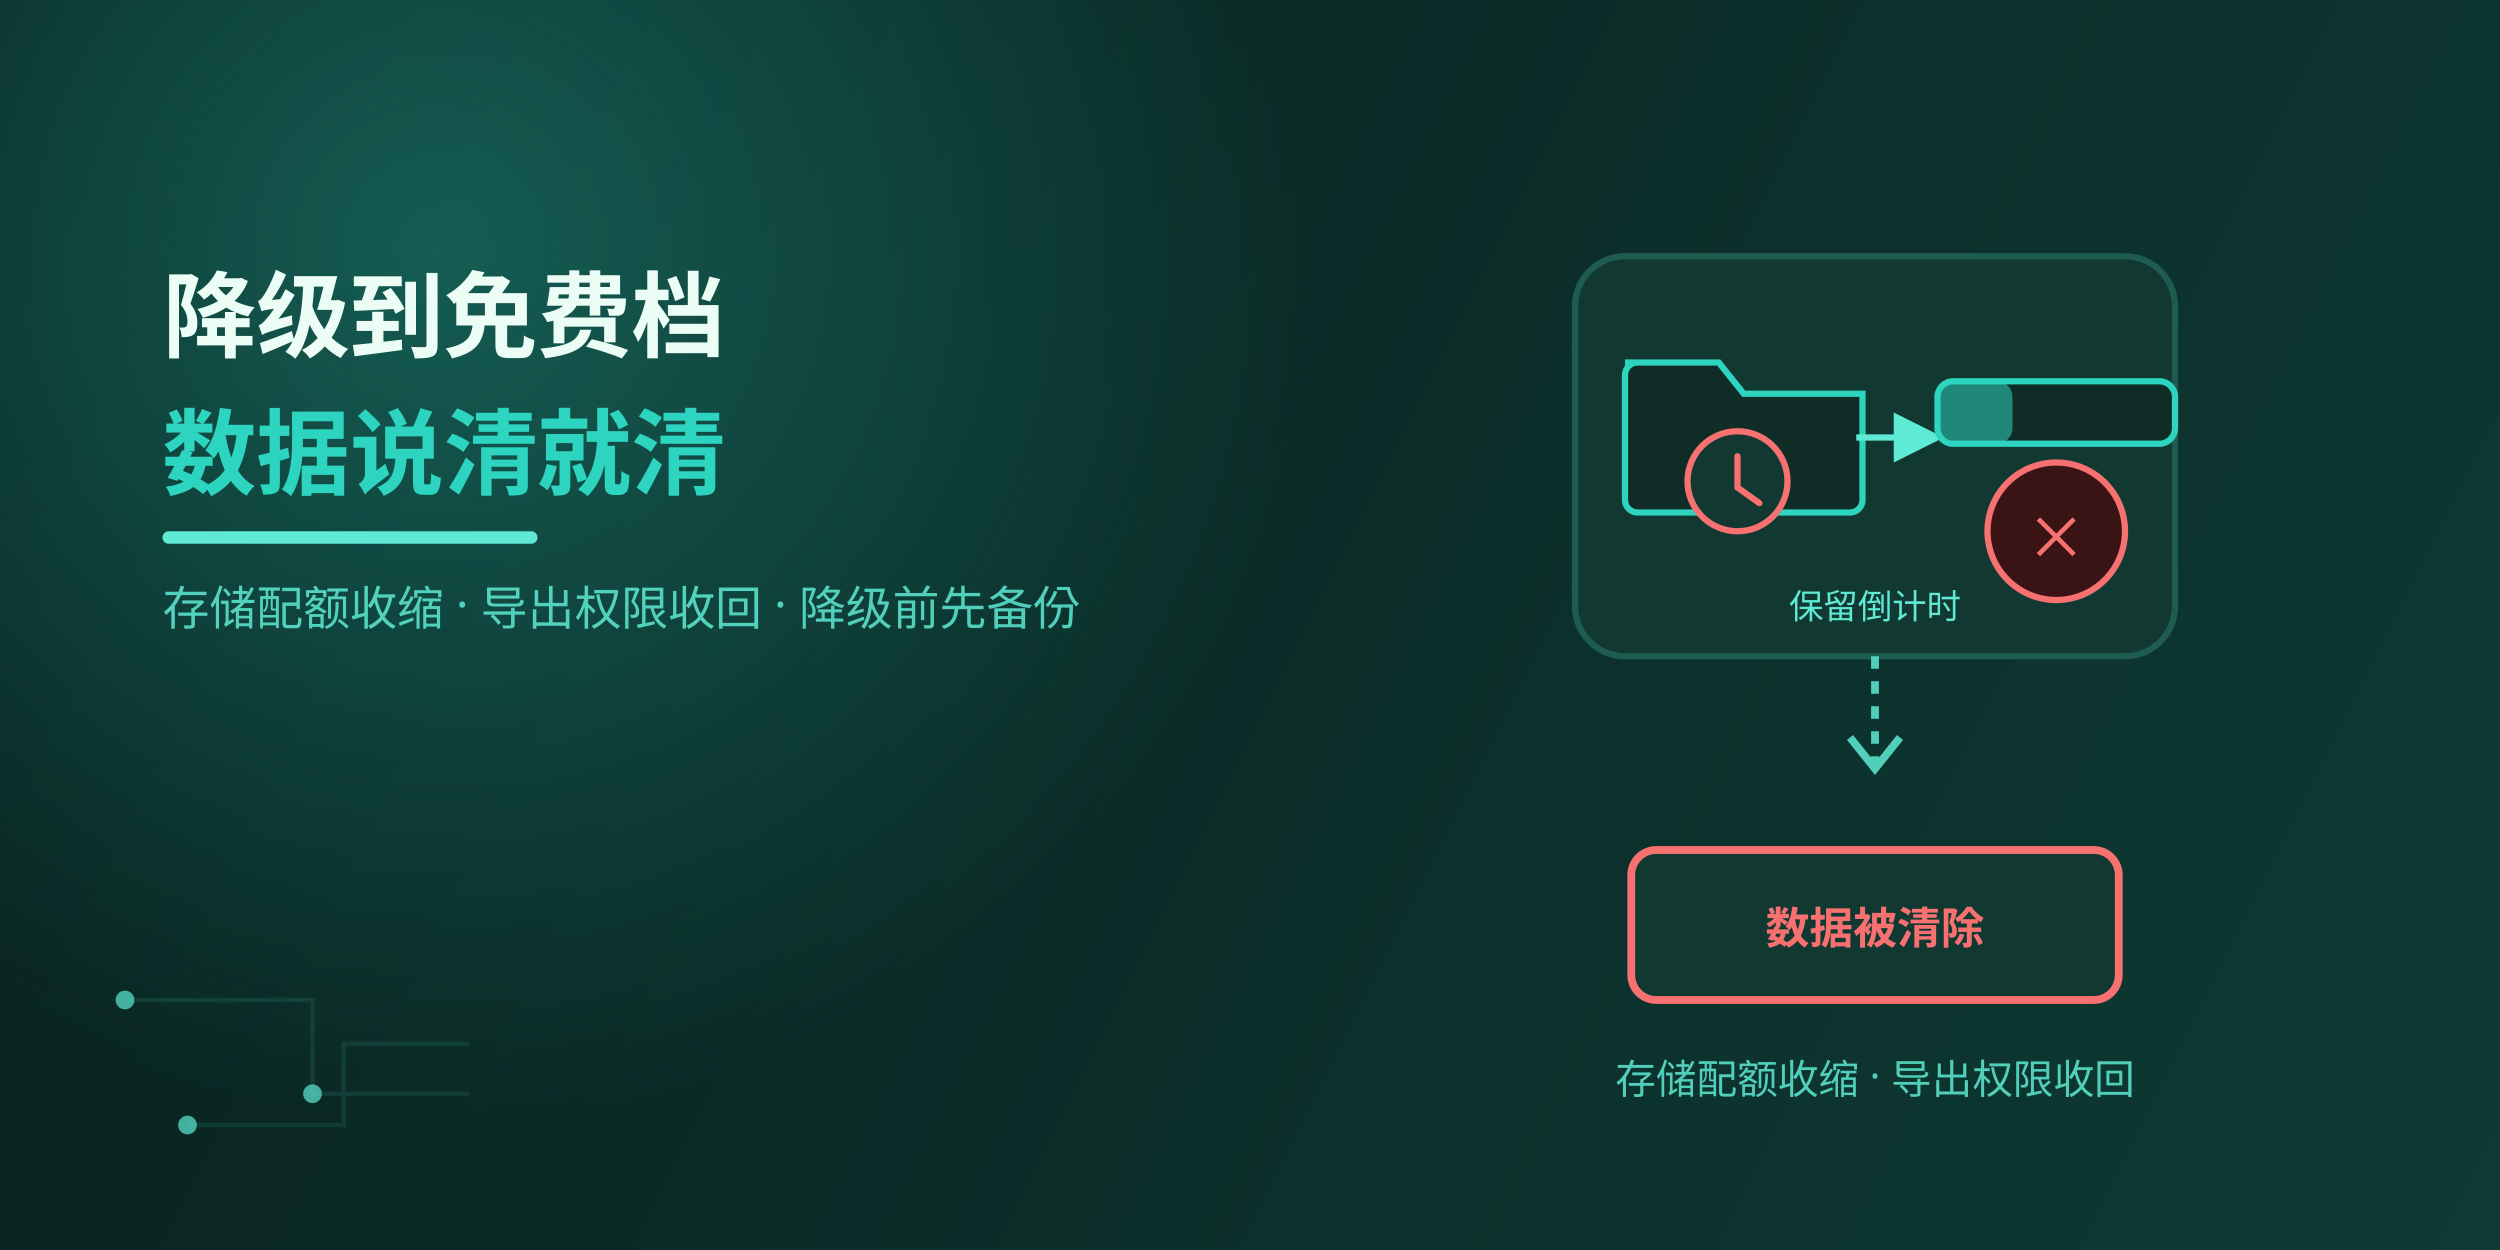
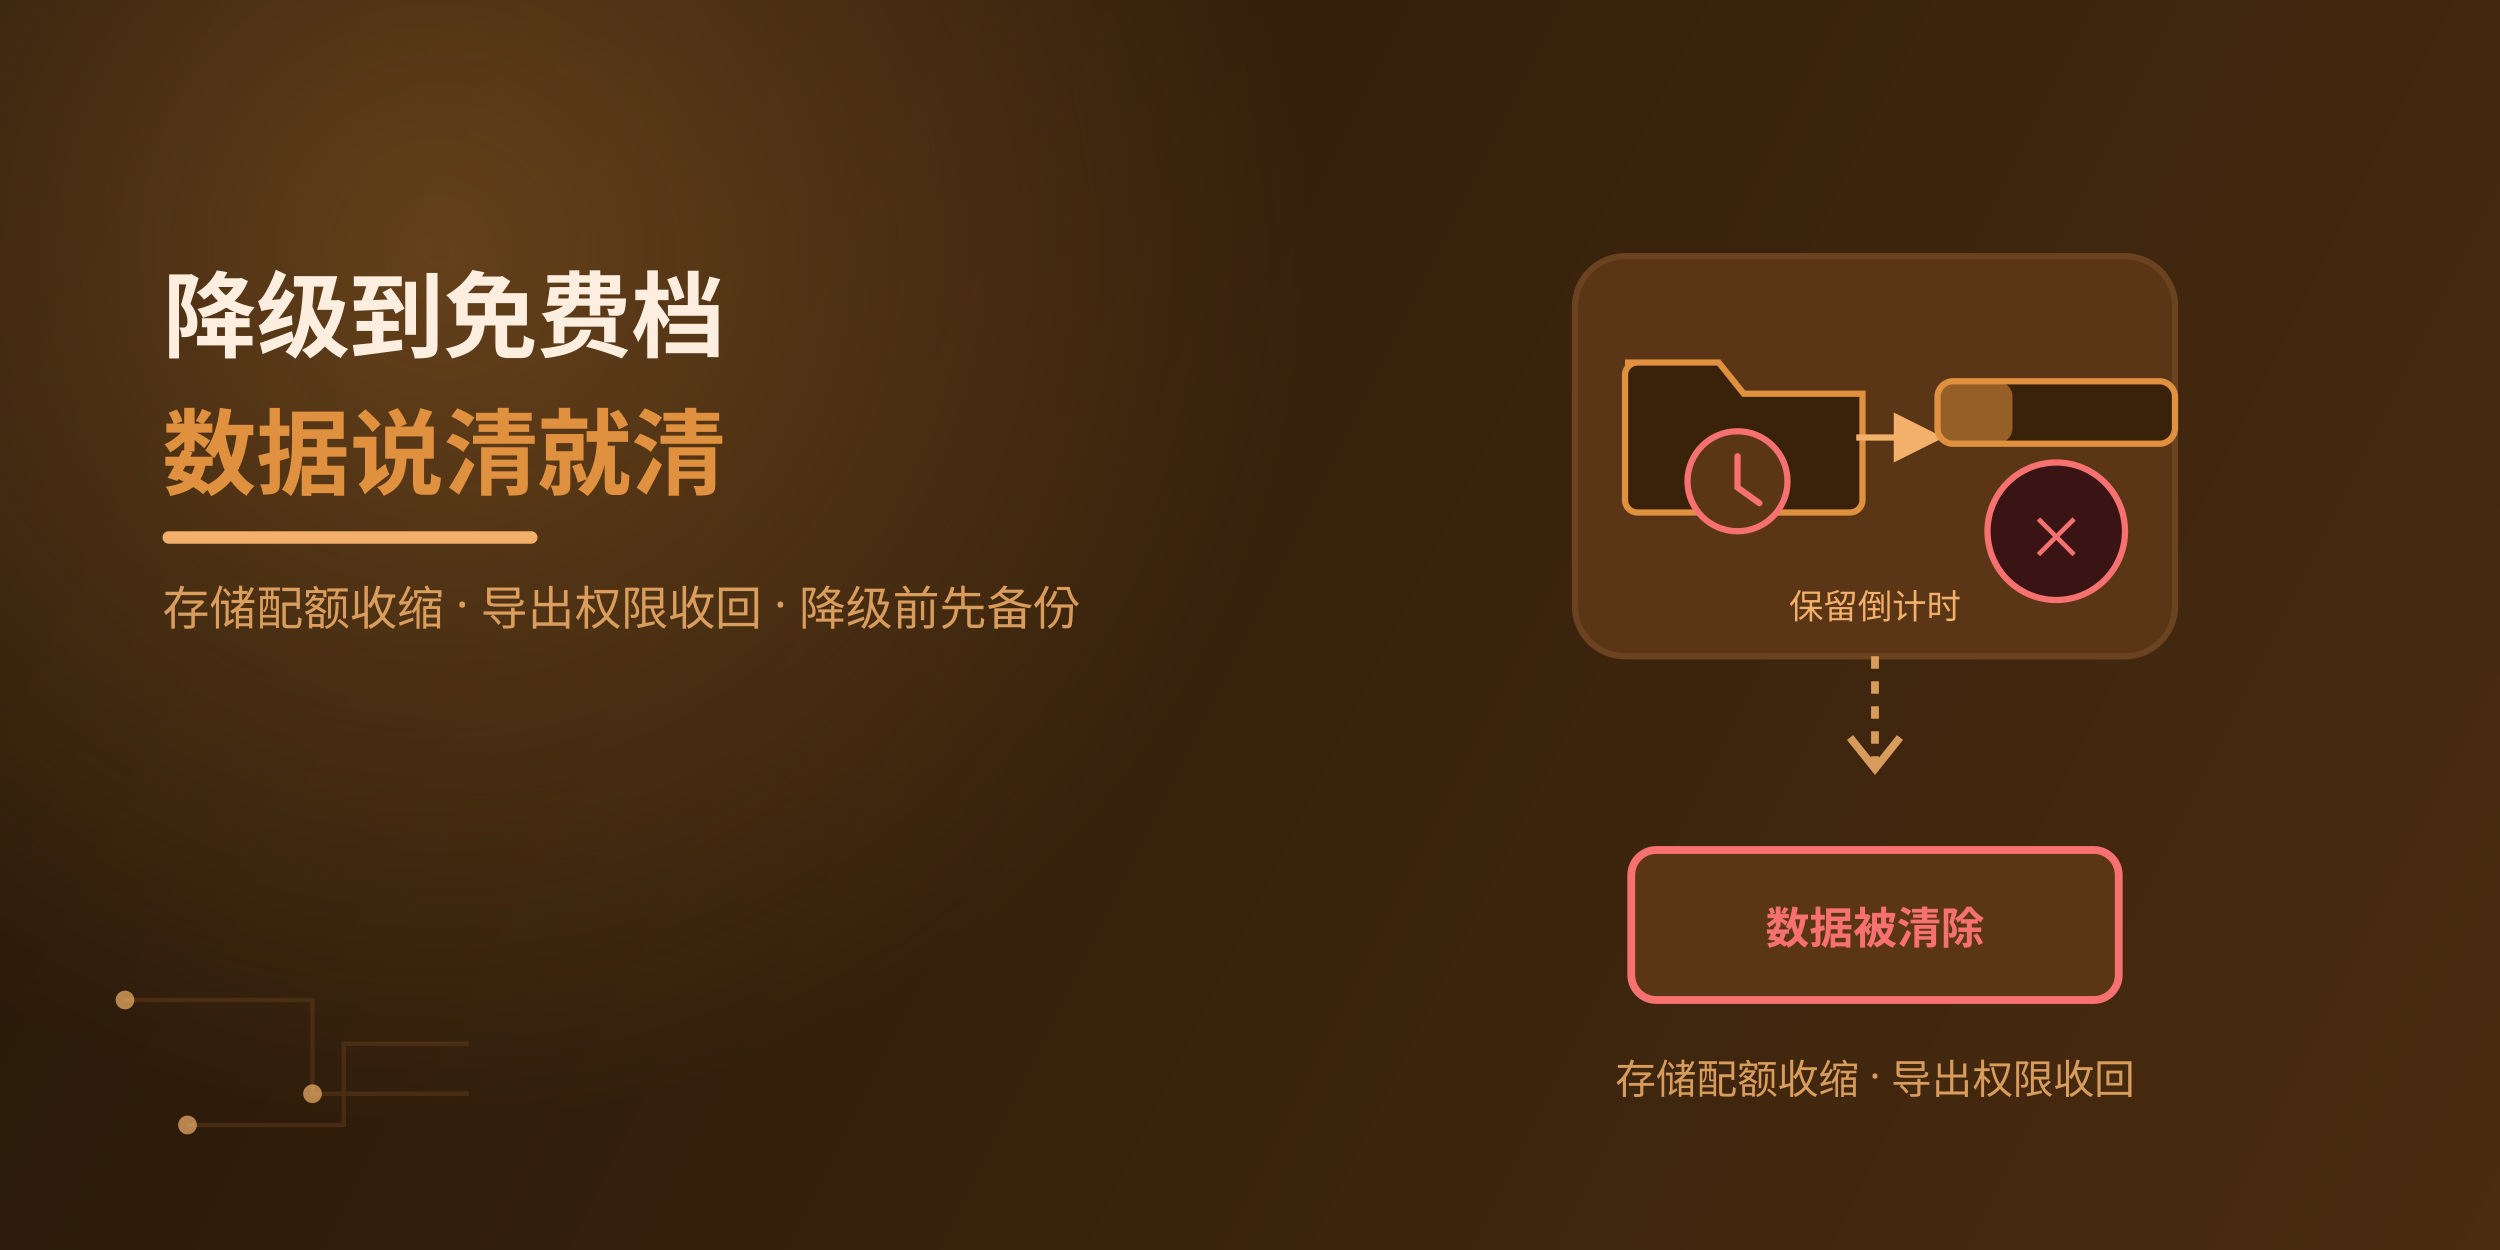
<svg xmlns="http://www.w3.org/2000/svg" viewBox="0 0 800 400" role="img" aria-label="AI订阅降级到免费档后数据保留期限封面图">
  <defs>
    <linearGradient id="bgGradDdl" x1="0" y1="0" x2="800" y2="400" gradientUnits="userSpaceOnUse">
-       <stop offset="0" stop-color="#08201d" />
-       <stop offset="1" stop-color="#0e3a34" />
+       <stop offset="0" stop-color="#241708" />
+       <stop offset="1" stop-color="#4a2c10" />
    </linearGradient>
    <radialGradient id="glowDdl" cx="140" cy="80" r="280" gradientUnits="userSpaceOnUse">
-       <stop offset="0" stop-color="#2dd4bf" stop-opacity="0.32" />
-       <stop offset="1" stop-color="#2dd4bf" stop-opacity="0" />
+       <stop offset="0" stop-color="#e0913f" stop-opacity="0.32" />
+       <stop offset="1" stop-color="#e0913f" stop-opacity="0" />
    </radialGradient>
  </defs>
  <rect width="800" height="400" fill="url(#bgGradDdl)" />
  <rect width="800" height="400" fill="url(#glowDdl)" />
-   <g stroke="#1e5b50" stroke-width="1.4" opacity="0.4" fill="none">
+   <g stroke="#6b4321" stroke-width="1.4" opacity="0.4" fill="none">
    <path d="M40 320 h60 v30 h50" />
    <path d="M60 360 h50 v-26 h40" />
  </g>
-   <g fill="#5eead4" opacity="0.7">
+   <g fill="#f2b06a" opacity="0.7">
    <circle cx="40" cy="320" r="3" />
    <circle cx="100" cy="350" r="3" />
    <circle cx="60" cy="360" r="3" />
  </g>
-   <text x="52" y="112" font-family="'PingFang SC','Microsoft YaHei',sans-serif" font-size="30" font-weight="700" fill="#ecfdf5">降级到免费档</text>
-   <text x="52" y="156" font-family="'PingFang SC','Microsoft YaHei',sans-serif" font-size="30" font-weight="700" fill="#2dd4bf">数据说清就清</text>
-   <rect x="52" y="170" width="120" height="4" rx="2" fill="#5eead4" />
-   <text x="52" y="200" font-family="'PingFang SC','Microsoft YaHei',sans-serif" font-size="15" font-weight="400" fill="#5eead4" opacity="0.85">存储配额收缩 · 导出权限收回 · 降级前先备份</text>
+   <text x="52" y="112" font-family="'PingFang SC','Microsoft YaHei',sans-serif" font-size="30" font-weight="700" fill="#fdeee0">降级到免费档</text>
+   <text x="52" y="156" font-family="'PingFang SC','Microsoft YaHei',sans-serif" font-size="30" font-weight="700" fill="#e0913f">数据说清就清</text>
+   <rect x="52" y="170" width="120" height="4" rx="2" fill="#f2b06a" />
+   <text x="52" y="200" font-family="'PingFang SC','Microsoft YaHei',sans-serif" font-size="15" font-weight="400" fill="#f2b06a" opacity="0.85">存储配额收缩 · 导出权限收回 · 降级前先备份</text>
  <defs>
    <marker id="arrowDdl" markerWidth="8" markerHeight="8" refX="4" refY="4" orient="auto">
-       <path d="M0 0 L8 4 L0 8 Z" fill="#5eead4" />
+       <path d="M0 0 L8 4 L0 8 Z" fill="#f2b06a" />
    </marker>
  </defs>
  <g transform="translate(600,146)">
-     <rect x="-96" y="-64" width="192" height="128" rx="16" fill="#123832" stroke="#1e5b50" stroke-width="2" />
-     <path d="M-80 -30 h30 l8 10 h38 v34 a4 4 0 0 1 -4 4 h-68 a4 4 0 0 1 -4 -4 v-40 a4 4 0 0 1 4 -4 z" fill="#0f2c26" stroke="#2dd4bf" stroke-width="2" />
-     <circle cx="-44" cy="8" r="16" fill="#123832" stroke="#f87171" stroke-width="2" />
+     <rect x="-96" y="-64" width="192" height="128" rx="16" fill="#5a3616" stroke="#6b4321" stroke-width="2" />
+     <path d="M-80 -30 h30 l8 10 h38 v34 a4 4 0 0 1 -4 4 h-68 a4 4 0 0 1 -4 -4 v-40 a4 4 0 0 1 4 -4 z" fill="#3a2109" stroke="#e0913f" stroke-width="2" />
+     <circle cx="-44" cy="8" r="16" fill="#5a3616" stroke="#f87171" stroke-width="2" />
    <path d="M-44 0 v10 l7 5" stroke="#f87171" stroke-width="2" stroke-linecap="round" fill="none" />
-     <path d="M-6 -6 h20" stroke="#5eead4" stroke-width="2" marker-end="url(#arrowDdl)" />
-     <rect x="20" y="-24" width="76" height="20" rx="5" fill="#0f2c26" stroke="#2dd4bf" stroke-width="2" />
-     <rect x="20" y="-24" width="24" height="20" rx="5" fill="#2dd4bf" opacity="0.55" />
+     <path d="M-6 -6 h20" stroke="#f2b06a" stroke-width="2" marker-end="url(#arrowDdl)" />
+     <rect x="20" y="-24" width="76" height="20" rx="5" fill="#3a2109" stroke="#e0913f" stroke-width="2" />
+     <rect x="20" y="-24" width="24" height="20" rx="5" fill="#e0913f" opacity="0.55" />
    <circle cx="58" cy="24" r="22" fill="#3a1414" stroke="#f87171" stroke-width="2" />
    <text x="58" y="32" text-anchor="middle" font-size="18" fill="#f87171">✕</text>
-     <text x="0" y="52" text-anchor="middle" font-family="'PingFang SC','Microsoft YaHei',sans-serif" font-size="11" fill="#5eead4">保留倒计时</text>
+     <text x="0" y="52" text-anchor="middle" font-family="'PingFang SC','Microsoft YaHei',sans-serif" font-size="11" fill="#f2b06a">保留倒计时</text>
  </g>
-   <g stroke="#5eead4" stroke-width="2.5" fill="none" opacity="0.85">
+   <g stroke="#f2b06a" stroke-width="2.5" fill="none" opacity="0.85">
    <path d="M600 210 v34" stroke-dasharray="4 4" />
    <path d="M592 236 l8 10 l8 -10" fill="none" />
  </g>
  <g transform="translate(600,296)">
-     <rect x="-78" y="-24" width="156" height="48" rx="8" fill="#123832" stroke="#f87171" stroke-width="2.5" />
+     <rect x="-78" y="-24" width="156" height="48" rx="8" fill="#5a3616" stroke="#f87171" stroke-width="2.5" />
    <text x="0" y="6" text-anchor="middle" font-family="'PingFang SC','Microsoft YaHei',sans-serif" font-size="14" fill="#f87171" font-weight="700">数据被清除</text>
  </g>
-   <text x="600" y="350" text-anchor="middle" font-family="'PingFang SC','Microsoft YaHei',sans-serif" font-size="13" fill="#5eead4" opacity="0.85">存储配额收缩 · 导出权限收回</text>
+   <text x="600" y="350" text-anchor="middle" font-family="'PingFang SC','Microsoft YaHei',sans-serif" font-size="13" fill="#f2b06a" opacity="0.85">存储配额收缩 · 导出权限收回</text>
</svg>
